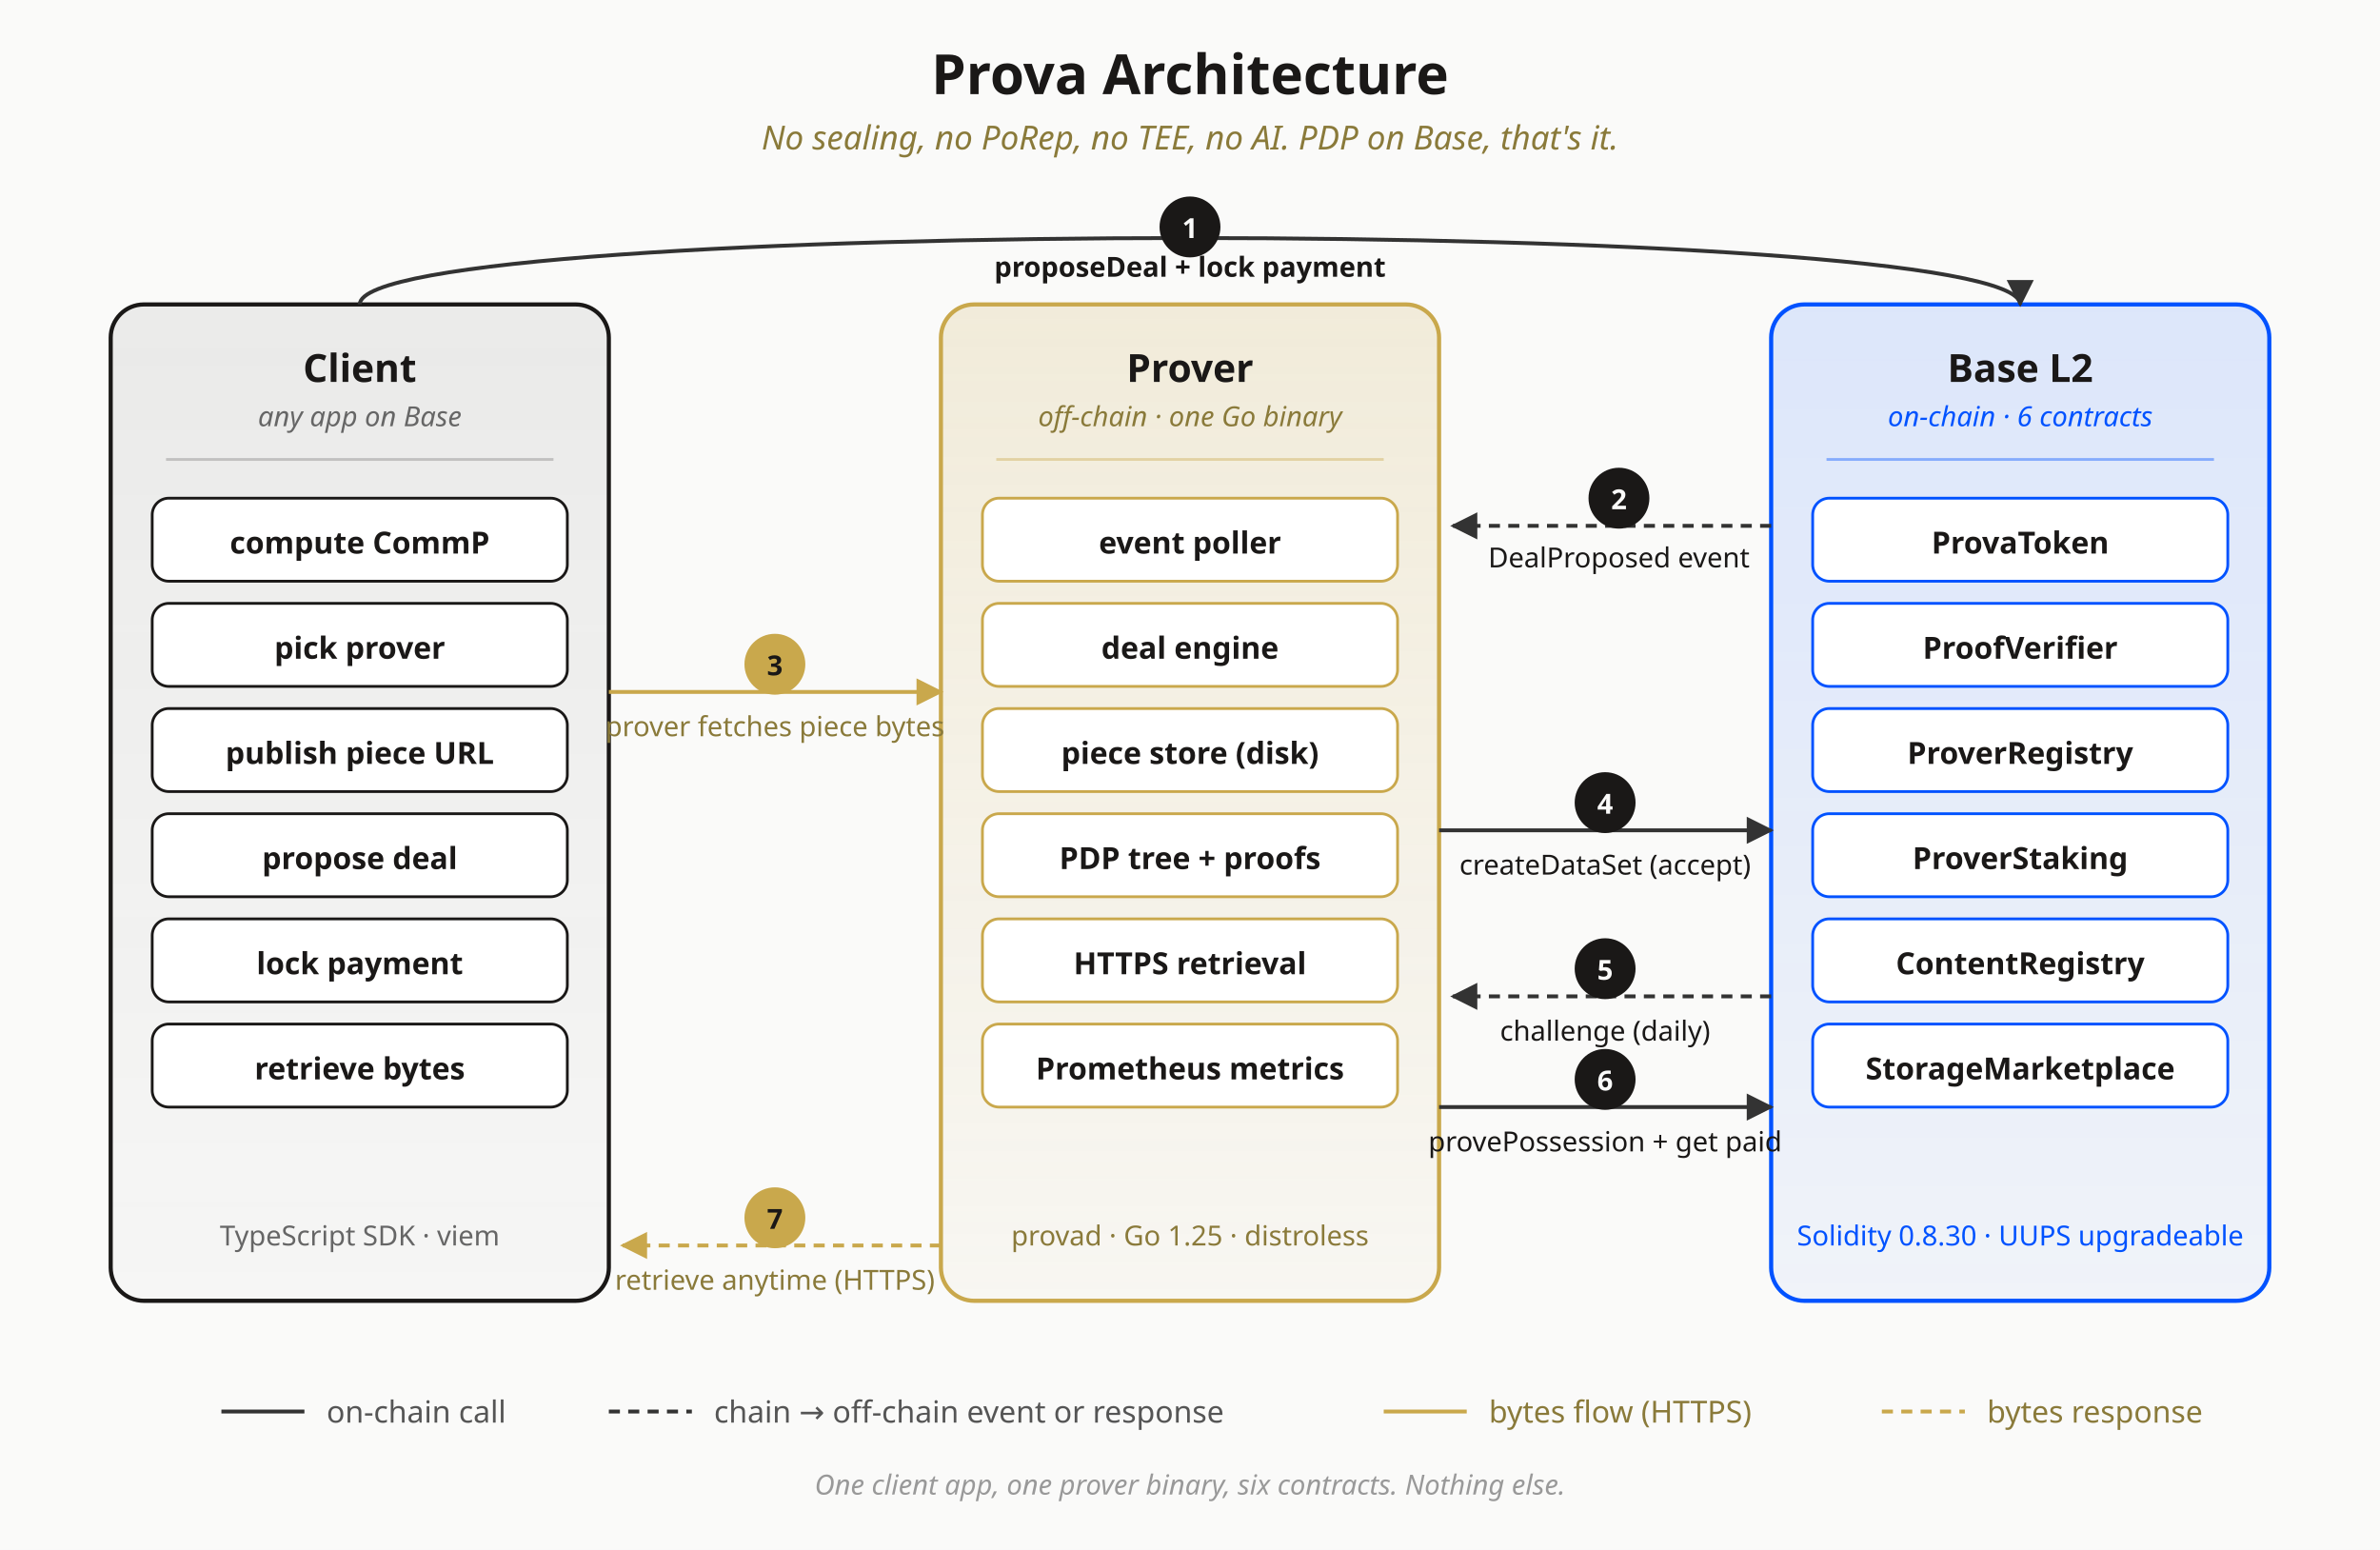
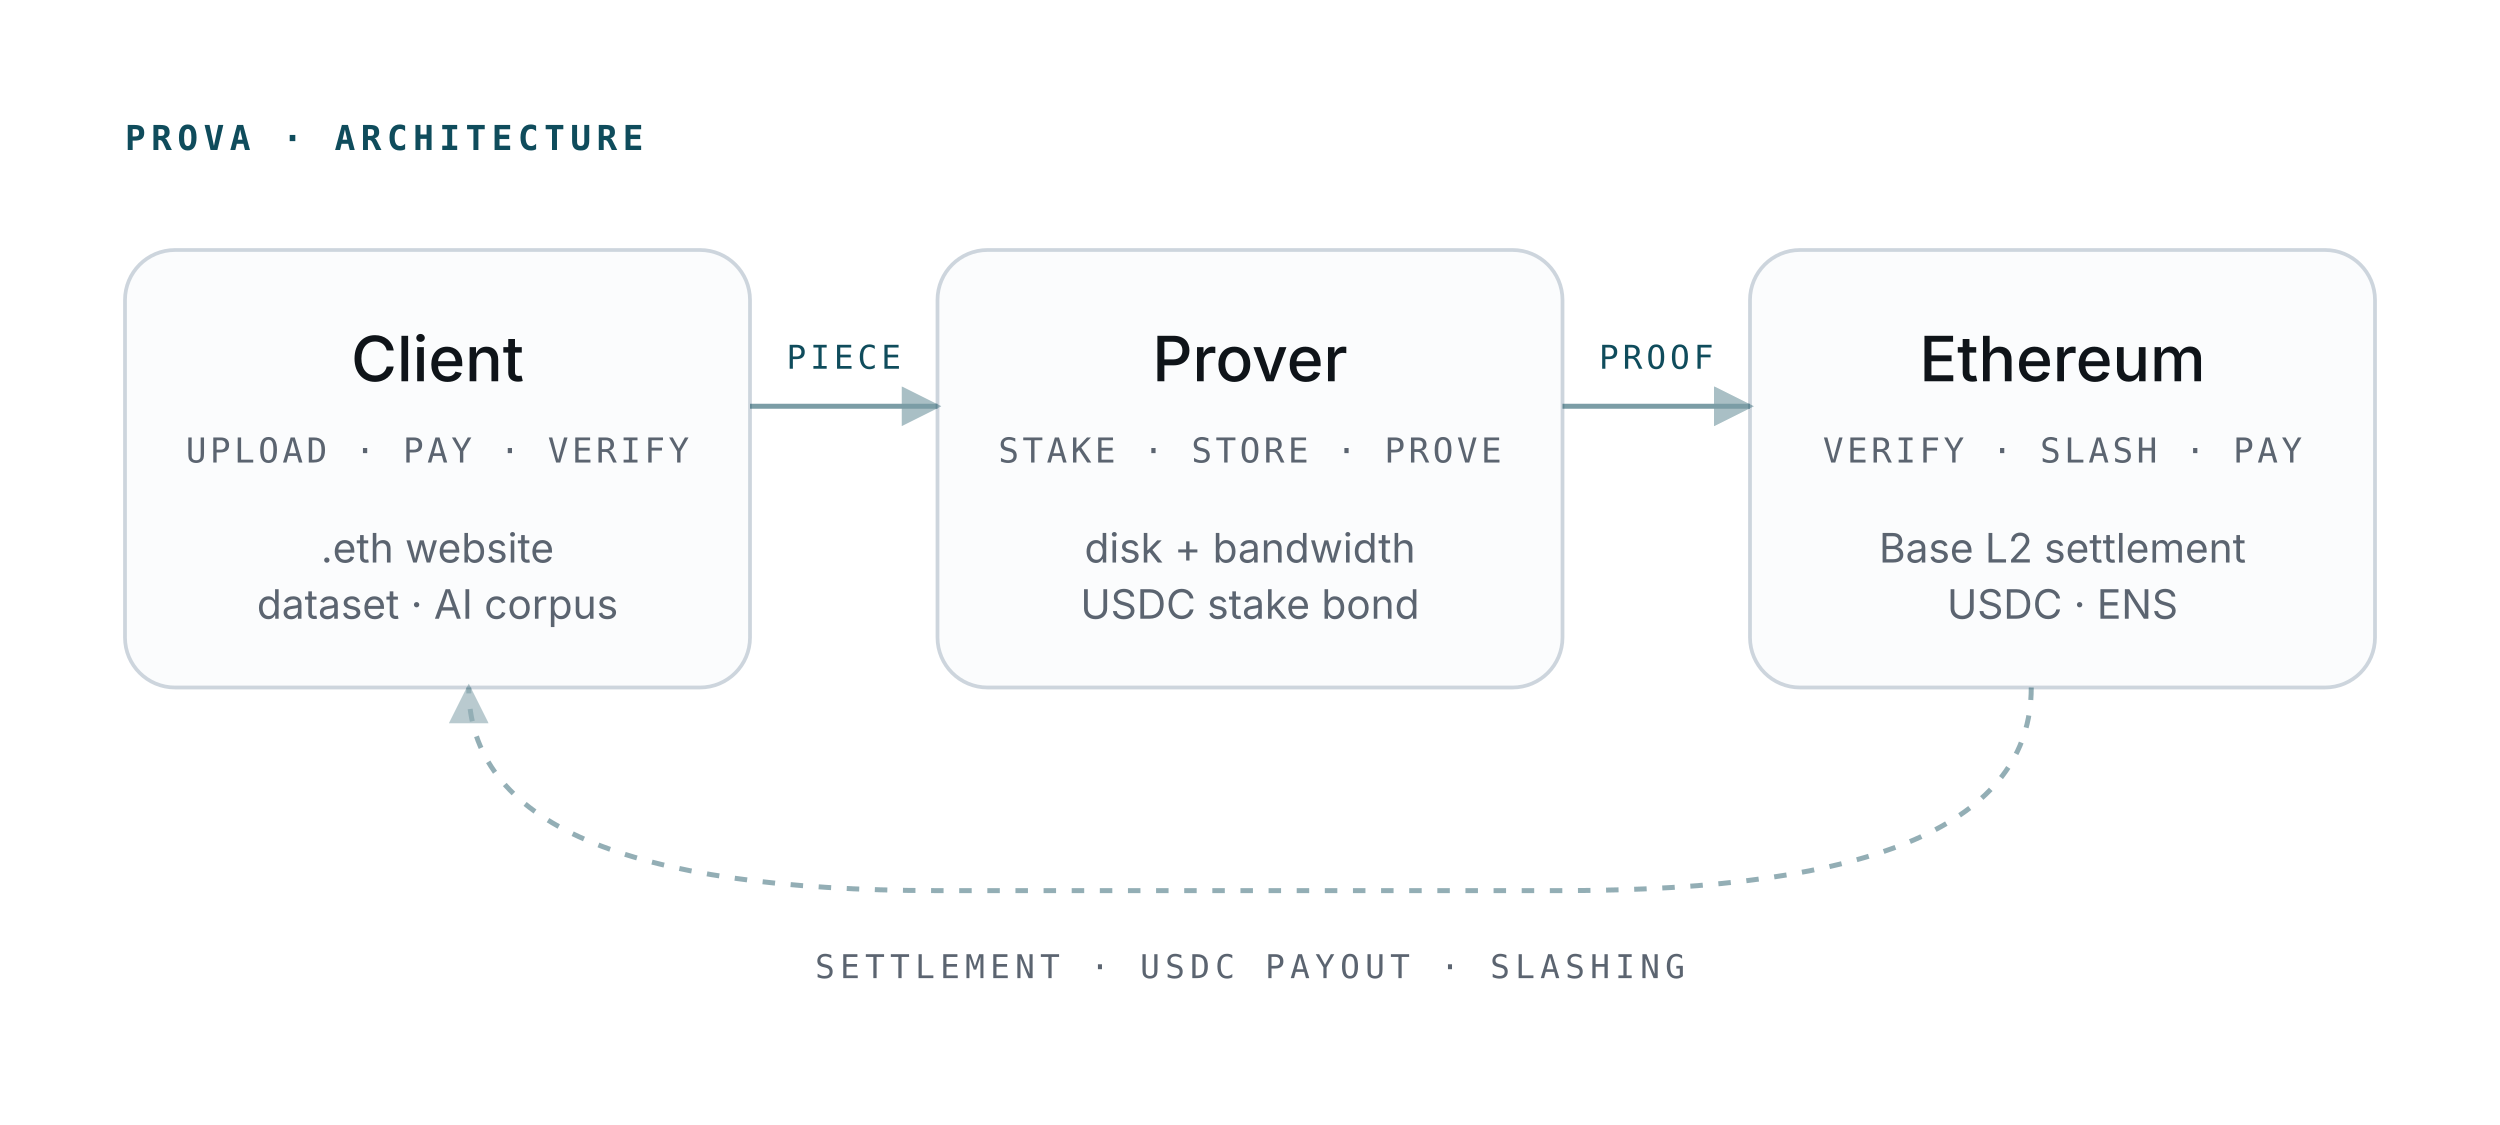
- <svg xmlns="http://www.w3.org/2000/svg" viewBox="0 0 860 560" width="860" height="560" font-family="ui-sans-serif, system-ui, sans-serif">
+ <svg xmlns="http://www.w3.org/2000/svg" viewBox="0 0 800 360" role="img" aria-label="Prova architecture: Client, Prover, Ethereum">
  <defs>
-     <linearGradient id="goldFade" x1="0" x2="0" y1="0" y2="1">
-       <stop offset="0%" stop-color="#C9A84C" stop-opacity="0.18" />
-       <stop offset="100%" stop-color="#C9A84C" stop-opacity="0.04" />
+     <linearGradient id="provaTeal" x1="0%" y1="0%" x2="100%" y2="100%">
+       <stop offset="0%" stop-color="#5DC3E5" />
+       <stop offset="55%" stop-color="#2EC4B6" />
+       <stop offset="100%" stop-color="#0F4C5C" />
    </linearGradient>
-     <linearGradient id="baseFade" x1="0" x2="0" y1="0" y2="1">
-       <stop offset="0%" stop-color="#0052FF" stop-opacity="0.12" />
-       <stop offset="100%" stop-color="#0052FF" stop-opacity="0.04" />
-     </linearGradient>
-     <linearGradient id="clientFade" x1="0" x2="0" y1="0" y2="1">
-       <stop offset="0%" stop-color="#3a3a3a" stop-opacity="0.08" />
-       <stop offset="100%" stop-color="#3a3a3a" stop-opacity="0.02" />
-     </linearGradient>
-     <marker id="arrowBlack" viewBox="0 0 10 10" refX="9" refY="5" markerWidth="7" markerHeight="7" orient="auto">
-       <path d="M 0 0 L 10 5 L 0 10 z" fill="#333" />
-     </marker>
-     <marker id="arrowGold" viewBox="0 0 10 10" refX="9" refY="5" markerWidth="7" markerHeight="7" orient="auto">
-       <path d="M 0 0 L 10 5 L 0 10 z" fill="#C9A84C" />
+     <marker id="arrow" viewBox="0 0 10 10" refX="9" refY="5" markerWidth="8" markerHeight="8" orient="auto">
+       <path d="M0 0 L10 5 L0 10 z" fill="#0F4C5C" opacity="0.65" />
    </marker>
  </defs>
-   <rect width="860" height="560" fill="#FAFAF9" />
-   <text x="430" y="34" text-anchor="middle" font-size="20" font-weight="700" fill="#1a1817">Prova Architecture</text>
-   <text x="430" y="54" text-anchor="middle" font-size="12" fill="#8a7a3a" font-style="italic">No sealing, no PoRep, no TEE, no AI. PDP on Base, that's it.</text>
-   <g transform="translate(40, 110)">
-     <rect width="180" height="360" rx="12" fill="url(#clientFade)" stroke="#1a1817" stroke-width="1.5" />
-     <text x="90" y="28" text-anchor="middle" font-size="14" font-weight="700" fill="#1a1817">Client</text>
-     <text x="90" y="44" text-anchor="middle" font-size="10" fill="#666" font-style="italic">any app on Base</text>
-     <line x1="20" y1="56" x2="160" y2="56" stroke="#1a1817" stroke-width="1" stroke-opacity="0.2" />
-     <g transform="translate(15, 70)">
-       <rect width="150" height="30" rx="6" fill="#fff" stroke="#1a1817" stroke-width="1" />
-       <text x="75" y="20" text-anchor="middle" font-size="11" fill="#1a1817" font-weight="600">compute CommP</text>
+   <rect width="800" height="360" fill="#ffffff" />
+   <g font-family="-apple-system, BlinkMacSystemFont, 'SF Pro Display', sans-serif">
+     <g transform="translate(40, 80)">
+       <rect width="200" height="140" rx="16" fill="#fbfcfd" stroke="#cdd5dd" stroke-width="1.2" />
+       <text x="100" y="42" text-anchor="middle" fill="#0F1419" font-size="20" font-weight="500">Client</text>
+       <text x="100" y="68" text-anchor="middle" fill="#5b6470" font-family="ui-monospace, 'SF Mono', monospace" font-size="11" letter-spacing="0.1em">UPLOAD · PAY · VERIFY</text>
+       <text x="100" y="100" text-anchor="middle" fill="#5b6470" font-size="13">.eth website</text>
+       <text x="100" y="118" text-anchor="middle" fill="#5b6470" font-size="13">dataset · AI corpus</text>
    </g>
-     <g transform="translate(15, 108)">
-       <rect width="150" height="30" rx="6" fill="#fff" stroke="#1a1817" stroke-width="1" />
-       <text x="75" y="20" text-anchor="middle" font-size="11" fill="#1a1817" font-weight="600">pick prover</text>
+     <g transform="translate(300, 80)">
+       <rect width="200" height="140" rx="16" fill="#fbfcfd" stroke="#cdd5dd" stroke-width="1.2" />
+       <text x="100" y="42" text-anchor="middle" fill="#0F1419" font-size="20" font-weight="500">Prover</text>
+       <text x="100" y="68" text-anchor="middle" fill="#5b6470" font-family="ui-monospace, 'SF Mono', monospace" font-size="11" letter-spacing="0.1em">STAKE · STORE · PROVE</text>
+       <text x="100" y="100" text-anchor="middle" fill="#5b6470" font-size="13">disk + bandwidth</text>
+       <text x="100" y="118" text-anchor="middle" fill="#5b6470" font-size="13">USDC stake bond</text>
    </g>
-     <g transform="translate(15, 146)">
-       <rect width="150" height="30" rx="6" fill="#fff" stroke="#1a1817" stroke-width="1" />
-       <text x="75" y="20" text-anchor="middle" font-size="11" fill="#1a1817" font-weight="600">publish piece URL</text>
+     <g transform="translate(560, 80)">
+       <rect width="200" height="140" rx="16" fill="#fbfcfd" stroke="#cdd5dd" stroke-width="1.2" />
+       <text x="100" y="42" text-anchor="middle" fill="#0F1419" font-size="20" font-weight="500">Ethereum</text>
+       <text x="100" y="68" text-anchor="middle" fill="#5b6470" font-family="ui-monospace, 'SF Mono', monospace" font-size="11" letter-spacing="0.1em">VERIFY · SLASH · PAY</text>
+       <text x="100" y="100" text-anchor="middle" fill="#5b6470" font-size="13">Base L2 settlement</text>
+       <text x="100" y="118" text-anchor="middle" fill="#5b6470" font-size="13">USDC · ENS</text>
    </g>
-     <g transform="translate(15, 184)">
-       <rect width="150" height="30" rx="6" fill="#fff" stroke="#1a1817" stroke-width="1" />
-       <text x="75" y="20" text-anchor="middle" font-size="11" fill="#1a1817" font-weight="600">propose deal</text>
+     <g stroke="#0F4C5C" stroke-width="1.6" fill="none" opacity="0.55">
+       <path d="M240 130 L300 130" marker-end="url(#arrow)" />
+       <path d="M500 130 L560 130" marker-end="url(#arrow)" />
    </g>
-     <g transform="translate(15, 222)">
-       <rect width="150" height="30" rx="6" fill="#fff" stroke="#1a1817" stroke-width="1" />
-       <text x="75" y="20" text-anchor="middle" font-size="11" fill="#1a1817" font-weight="600">lock payment</text>
+     <path d="M650 220 Q650 285 500 285 L300 285 Q150 285 150 220" fill="none" stroke="#0F4C5C" stroke-width="1.6" stroke-dasharray="4 5" opacity="0.45" marker-end="url(#arrow)" />
+     <g fill="#0F4C5C" font-size="10.5" font-family="ui-monospace, 'SF Mono', monospace" letter-spacing="0.12em" text-anchor="middle">
+       <text x="270" y="118">PIECE</text>
+       <text x="530" y="118">PROOF</text>
    </g>
-     <g transform="translate(15, 260)">
-       <rect width="150" height="30" rx="6" fill="#fff" stroke="#1a1817" stroke-width="1" />
-       <text x="75" y="20" text-anchor="middle" font-size="11" fill="#1a1817" font-weight="600">retrieve bytes</text>
-     </g>
-     <text x="90" y="340" text-anchor="middle" font-size="10" fill="#666">TypeScript SDK · viem</text>
+     <text x="400" y="313" text-anchor="middle" fill="#5b6470" font-size="10.5" font-family="ui-monospace, 'SF Mono', monospace" letter-spacing="0.16em">
+       SETTLEMENT · USDC PAYOUT · SLASHING
+     </text>
+     <text x="40" y="48" fill="#0F4C5C" font-size="11" font-weight="600" letter-spacing="0.16em" font-family="ui-monospace, 'SF Mono', monospace">
+       PROVA · ARCHITECTURE
+     </text>
+     <line x1="40" y1="56" x2="200" y2="56" stroke="url(#provaTeal)" stroke-width="2" />
  </g>
-   <g transform="translate(340, 110)">
-     <rect width="180" height="360" rx="12" fill="url(#goldFade)" stroke="#C9A84C" stroke-width="1.5" />
-     <text x="90" y="28" text-anchor="middle" font-size="14" font-weight="700" fill="#1a1817">Prover</text>
-     <text x="90" y="44" text-anchor="middle" font-size="10" fill="#8a7a3a" font-style="italic">off-chain · one Go binary</text>
-     <line x1="20" y1="56" x2="160" y2="56" stroke="#C9A84C" stroke-width="1" stroke-opacity="0.4" />
-     <g transform="translate(15, 70)">
-       <rect width="150" height="30" rx="6" fill="#fff" stroke="#C9A84C" stroke-width="1" />
-       <text x="75" y="20" text-anchor="middle" font-size="11" fill="#1a1817" font-weight="600">event poller</text>
-     </g>
-     <g transform="translate(15, 108)">
-       <rect width="150" height="30" rx="6" fill="#fff" stroke="#C9A84C" stroke-width="1" />
-       <text x="75" y="20" text-anchor="middle" font-size="11" fill="#1a1817" font-weight="600">deal engine</text>
-     </g>
-     <g transform="translate(15, 146)">
-       <rect width="150" height="30" rx="6" fill="#fff" stroke="#C9A84C" stroke-width="1" />
-       <text x="75" y="20" text-anchor="middle" font-size="11" fill="#1a1817" font-weight="600">piece store (disk)</text>
-     </g>
-     <g transform="translate(15, 184)">
-       <rect width="150" height="30" rx="6" fill="#fff" stroke="#C9A84C" stroke-width="1" />
-       <text x="75" y="20" text-anchor="middle" font-size="11" fill="#1a1817" font-weight="600">PDP tree + proofs</text>
-     </g>
-     <g transform="translate(15, 222)">
-       <rect width="150" height="30" rx="6" fill="#fff" stroke="#C9A84C" stroke-width="1" />
-       <text x="75" y="20" text-anchor="middle" font-size="11" fill="#1a1817" font-weight="600">HTTPS retrieval</text>
-     </g>
-     <g transform="translate(15, 260)">
-       <rect width="150" height="30" rx="6" fill="#fff" stroke="#C9A84C" stroke-width="1" />
-       <text x="75" y="20" text-anchor="middle" font-size="11" fill="#1a1817" font-weight="600">Prometheus metrics</text>
-     </g>
-     <text x="90" y="340" text-anchor="middle" font-size="10" fill="#8a7a3a">provad · Go 1.25 · distroless</text>
-   </g>
-   <g transform="translate(640, 110)">
-     <rect width="180" height="360" rx="12" fill="url(#baseFade)" stroke="#0052FF" stroke-width="1.5" />
-     <text x="90" y="28" text-anchor="middle" font-size="14" font-weight="700" fill="#1a1817">Base L2</text>
-     <text x="90" y="44" text-anchor="middle" font-size="10" fill="#0052FF" font-style="italic">on-chain · 6 contracts</text>
-     <line x1="20" y1="56" x2="160" y2="56" stroke="#0052FF" stroke-width="1" stroke-opacity="0.4" />
-     <g transform="translate(15, 70)">
-       <rect width="150" height="30" rx="6" fill="#fff" stroke="#0052FF" stroke-width="1" />
-       <text x="75" y="20" text-anchor="middle" font-size="11" fill="#1a1817" font-weight="600">ProvaToken</text>
-     </g>
-     <g transform="translate(15, 108)">
-       <rect width="150" height="30" rx="6" fill="#fff" stroke="#0052FF" stroke-width="1" />
-       <text x="75" y="20" text-anchor="middle" font-size="11" fill="#1a1817" font-weight="600">ProofVerifier</text>
-     </g>
-     <g transform="translate(15, 146)">
-       <rect width="150" height="30" rx="6" fill="#fff" stroke="#0052FF" stroke-width="1" />
-       <text x="75" y="20" text-anchor="middle" font-size="11" fill="#1a1817" font-weight="600">ProverRegistry</text>
-     </g>
-     <g transform="translate(15, 184)">
-       <rect width="150" height="30" rx="6" fill="#fff" stroke="#0052FF" stroke-width="1" />
-       <text x="75" y="20" text-anchor="middle" font-size="11" fill="#1a1817" font-weight="600">ProverStaking</text>
-     </g>
-     <g transform="translate(15, 222)">
-       <rect width="150" height="30" rx="6" fill="#fff" stroke="#0052FF" stroke-width="1" />
-       <text x="75" y="20" text-anchor="middle" font-size="11" fill="#1a1817" font-weight="600">ContentRegistry</text>
-     </g>
-     <g transform="translate(15, 260)">
-       <rect width="150" height="30" rx="6" fill="#fff" stroke="#0052FF" stroke-width="1" />
-       <text x="75" y="20" text-anchor="middle" font-size="11" fill="#1a1817" font-weight="600">StorageMarketplace</text>
-     </g>
-     <text x="90" y="340" text-anchor="middle" font-size="10" fill="#0052FF">Solidity 0.8.30 · UUPS upgradeable</text>
-   </g>
-   <path d="M 130 110 C 130 78, 730 78, 730 110" fill="none" stroke="#333" stroke-width="1.4" marker-end="url(#arrowBlack)" />
-   <circle cx="430" cy="82" r="11" fill="#1a1817" />
-   <text x="430" y="86" text-anchor="middle" font-size="10" font-weight="700" fill="#FAFAF9">1</text>
-   <text x="430" y="100" text-anchor="middle" font-size="10" fill="#1a1817" font-weight="600">proposeDeal + lock payment</text>
-   <path d="M 640 190 C 580 190, 540 190, 525 190" fill="none" stroke="#333" stroke-width="1.4" stroke-dasharray="4 3" marker-end="url(#arrowBlack)" />
-   <circle cx="585" cy="180" r="11" fill="#1a1817" />
-   <text x="585" y="184" text-anchor="middle" font-size="10" font-weight="700" fill="#FAFAF9">2</text>
-   <text x="585" y="205" text-anchor="middle" font-size="10" fill="#1a1817">DealProposed event</text>
-   <path d="M 220 250 C 260 250, 300 250, 340 250" fill="none" stroke="#C9A84C" stroke-width="1.4" marker-end="url(#arrowGold)" />
-   <circle cx="280" cy="240" r="11" fill="#C9A84C" />
-   <text x="280" y="244" text-anchor="middle" font-size="10" font-weight="700" fill="#1a1817">3</text>
-   <text x="280" y="266" text-anchor="middle" font-size="10" fill="#8a7a3a">prover fetches piece bytes</text>
-   <path d="M 520 300 C 570 300, 600 300, 640 300" fill="none" stroke="#333" stroke-width="1.4" marker-end="url(#arrowBlack)" />
-   <circle cx="580" cy="290" r="11" fill="#1a1817" />
-   <text x="580" y="294" text-anchor="middle" font-size="10" font-weight="700" fill="#FAFAF9">4</text>
-   <text x="580" y="316" text-anchor="middle" font-size="10" fill="#1a1817">createDataSet (accept)</text>
-   <path d="M 640 360 C 580 360, 545 360, 525 360" fill="none" stroke="#333" stroke-width="1.4" stroke-dasharray="4 3" marker-end="url(#arrowBlack)" />
-   <circle cx="580" cy="350" r="11" fill="#1a1817" />
-   <text x="580" y="354" text-anchor="middle" font-size="10" font-weight="700" fill="#FAFAF9">5</text>
-   <text x="580" y="376" text-anchor="middle" font-size="10" fill="#1a1817">challenge (daily)</text>
-   <path d="M 520 400 C 570 400, 600 400, 640 400" fill="none" stroke="#333" stroke-width="1.4" marker-end="url(#arrowBlack)" />
-   <circle cx="580" cy="390" r="11" fill="#1a1817" />
-   <text x="580" y="394" text-anchor="middle" font-size="10" font-weight="700" fill="#FAFAF9">6</text>
-   <text x="580" y="416" text-anchor="middle" font-size="10" fill="#1a1817">provePossession + get paid</text>
-   <path d="M 340 450 C 290 450, 260 450, 225 450" fill="none" stroke="#C9A84C" stroke-width="1.4" stroke-dasharray="4 3" marker-end="url(#arrowGold)" />
-   <circle cx="280" cy="440" r="11" fill="#C9A84C" />
-   <text x="280" y="444" text-anchor="middle" font-size="10" font-weight="700" fill="#1a1817">7</text>
-   <text x="280" y="466" text-anchor="middle" font-size="10" fill="#8a7a3a">retrieve anytime (HTTPS)</text>
-   <g transform="translate(80, 510)">
-     <line x1="0" y1="0" x2="30" y2="0" stroke="#333" stroke-width="1.4" />
-     <text x="38" y="4" font-size="11" fill="#555">on-chain call</text>
-     <line x1="140" y1="0" x2="170" y2="0" stroke="#333" stroke-width="1.4" stroke-dasharray="4 3" />
-     <text x="178" y="4" font-size="11" fill="#555">chain → off-chain event or response</text>
-     <line x1="420" y1="0" x2="450" y2="0" stroke="#C9A84C" stroke-width="1.4" />
-     <text x="458" y="4" font-size="11" fill="#8a7a3a">bytes flow (HTTPS)</text>
-     <line x1="600" y1="0" x2="630" y2="0" stroke="#C9A84C" stroke-width="1.4" stroke-dasharray="4 3" />
-     <text x="638" y="4" font-size="11" fill="#8a7a3a">bytes response</text>
-   </g>
-   <text x="430" y="540" text-anchor="middle" font-size="10" fill="#999" font-style="italic">
-     One client app, one prover binary, six contracts. Nothing else.
-   </text>
</svg>
